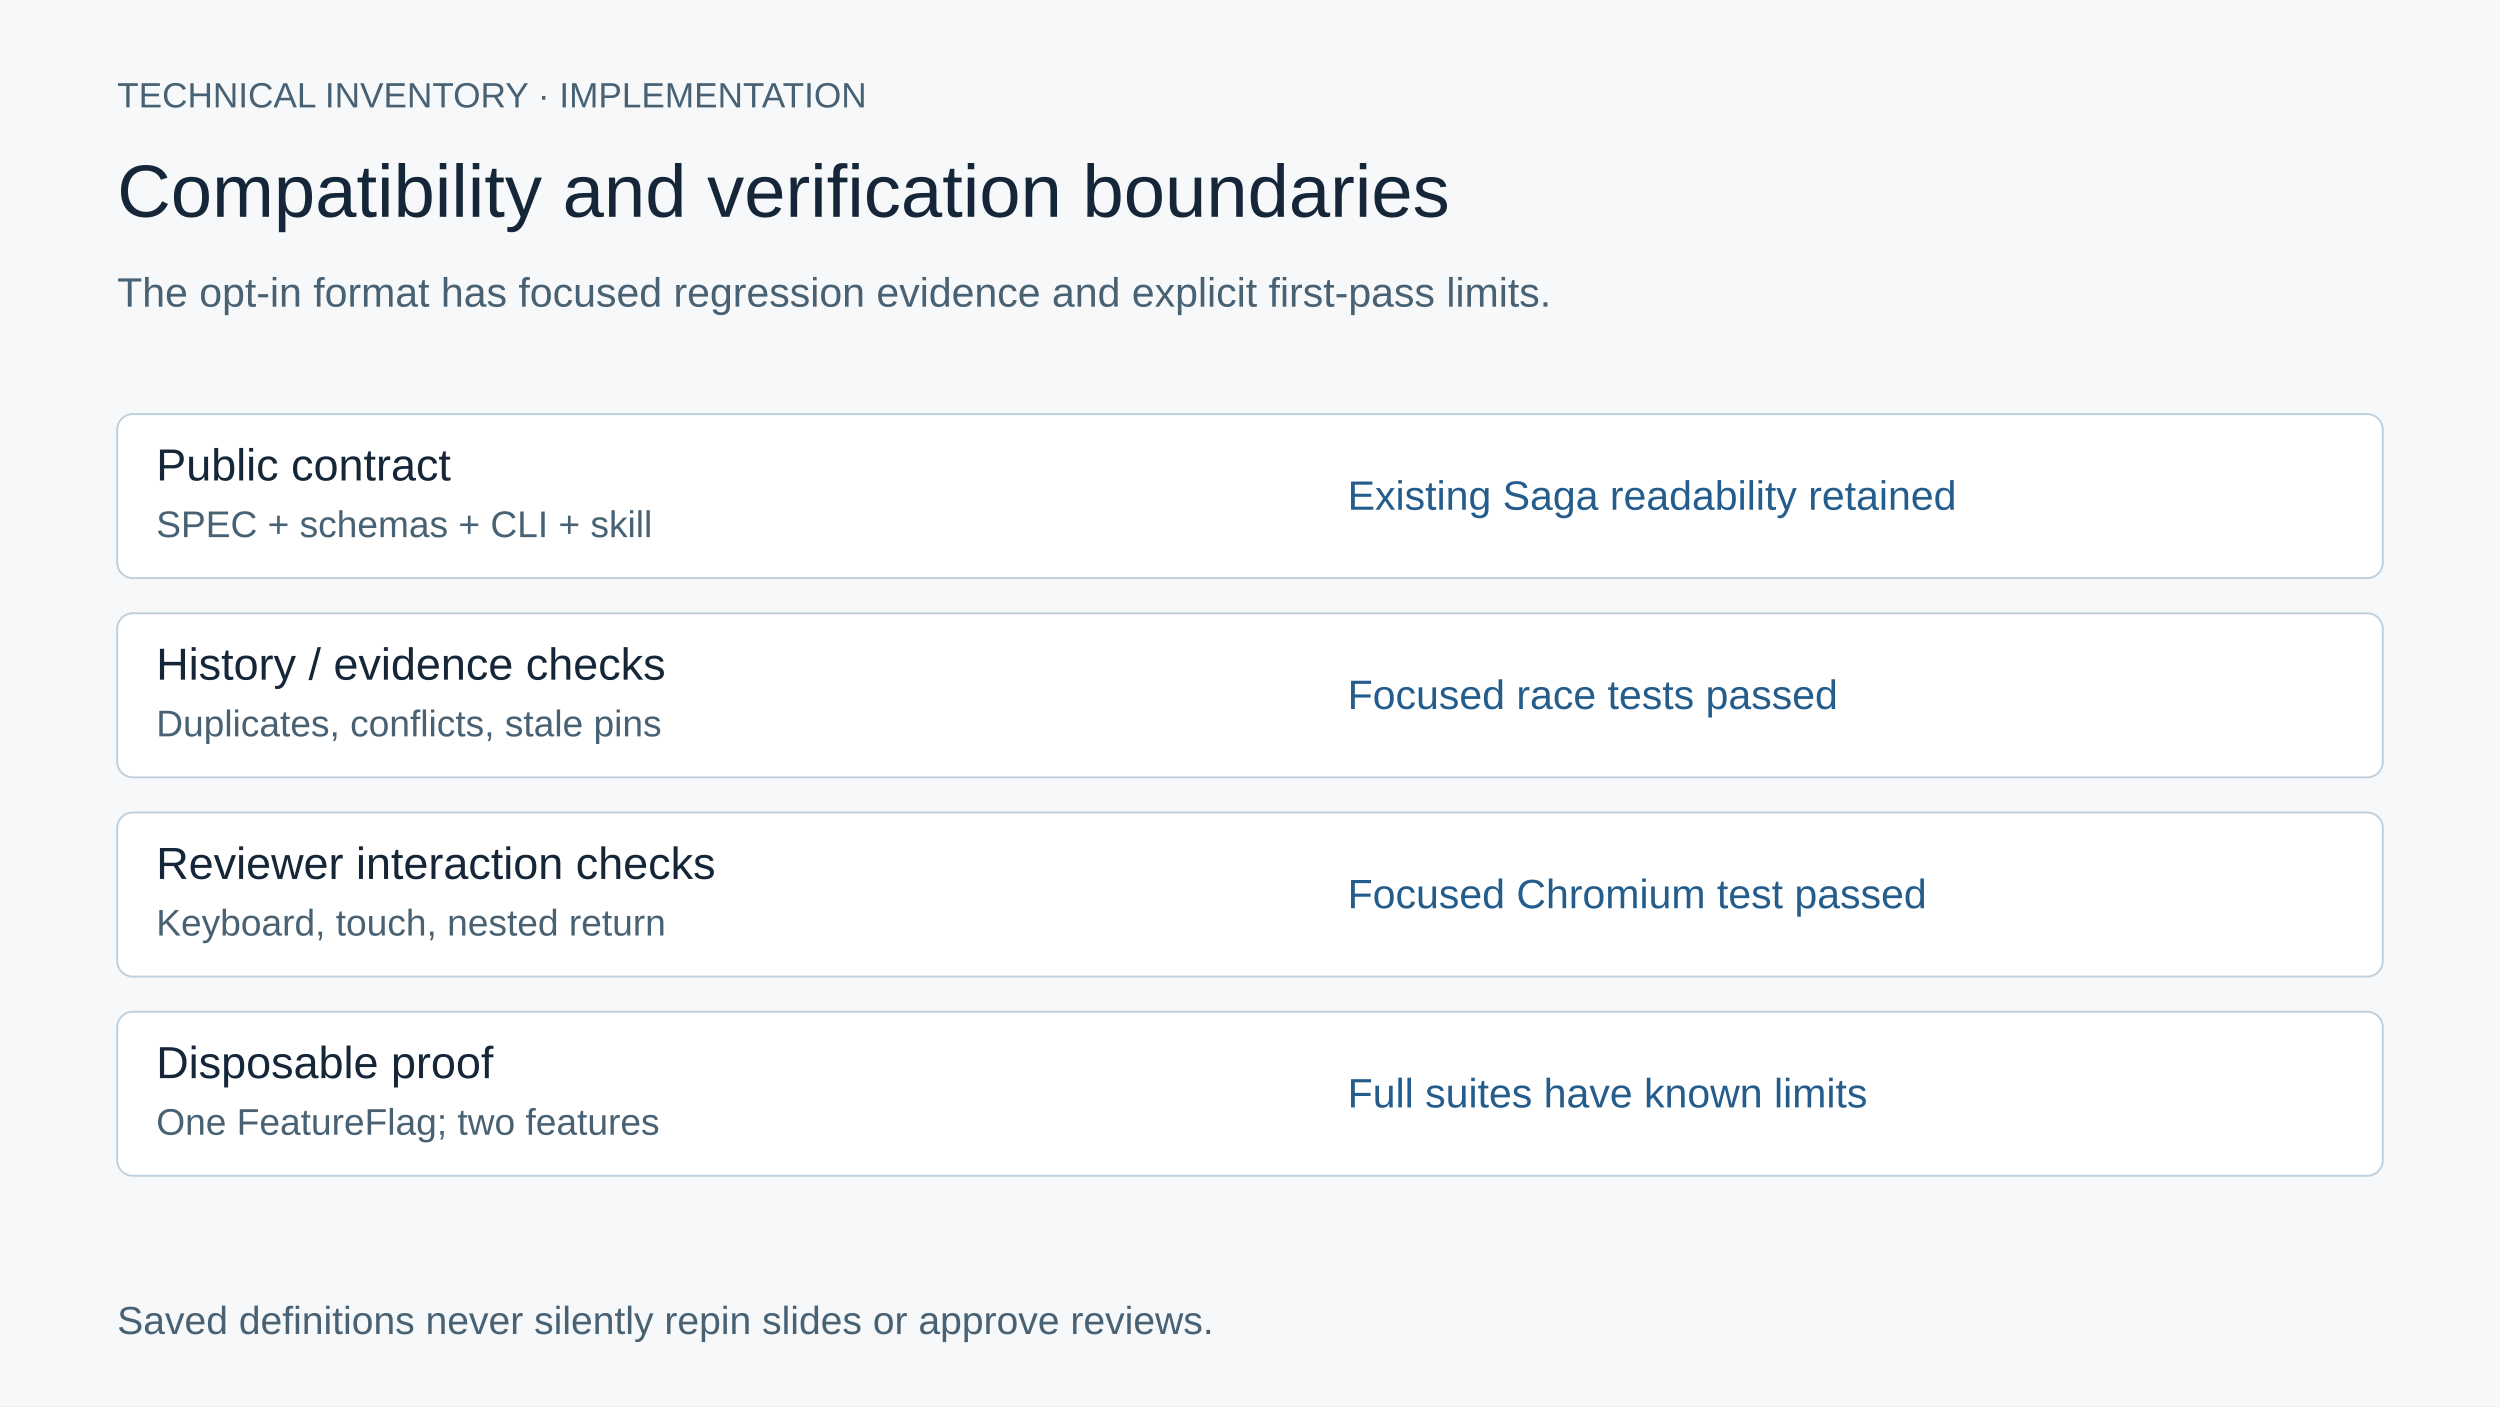
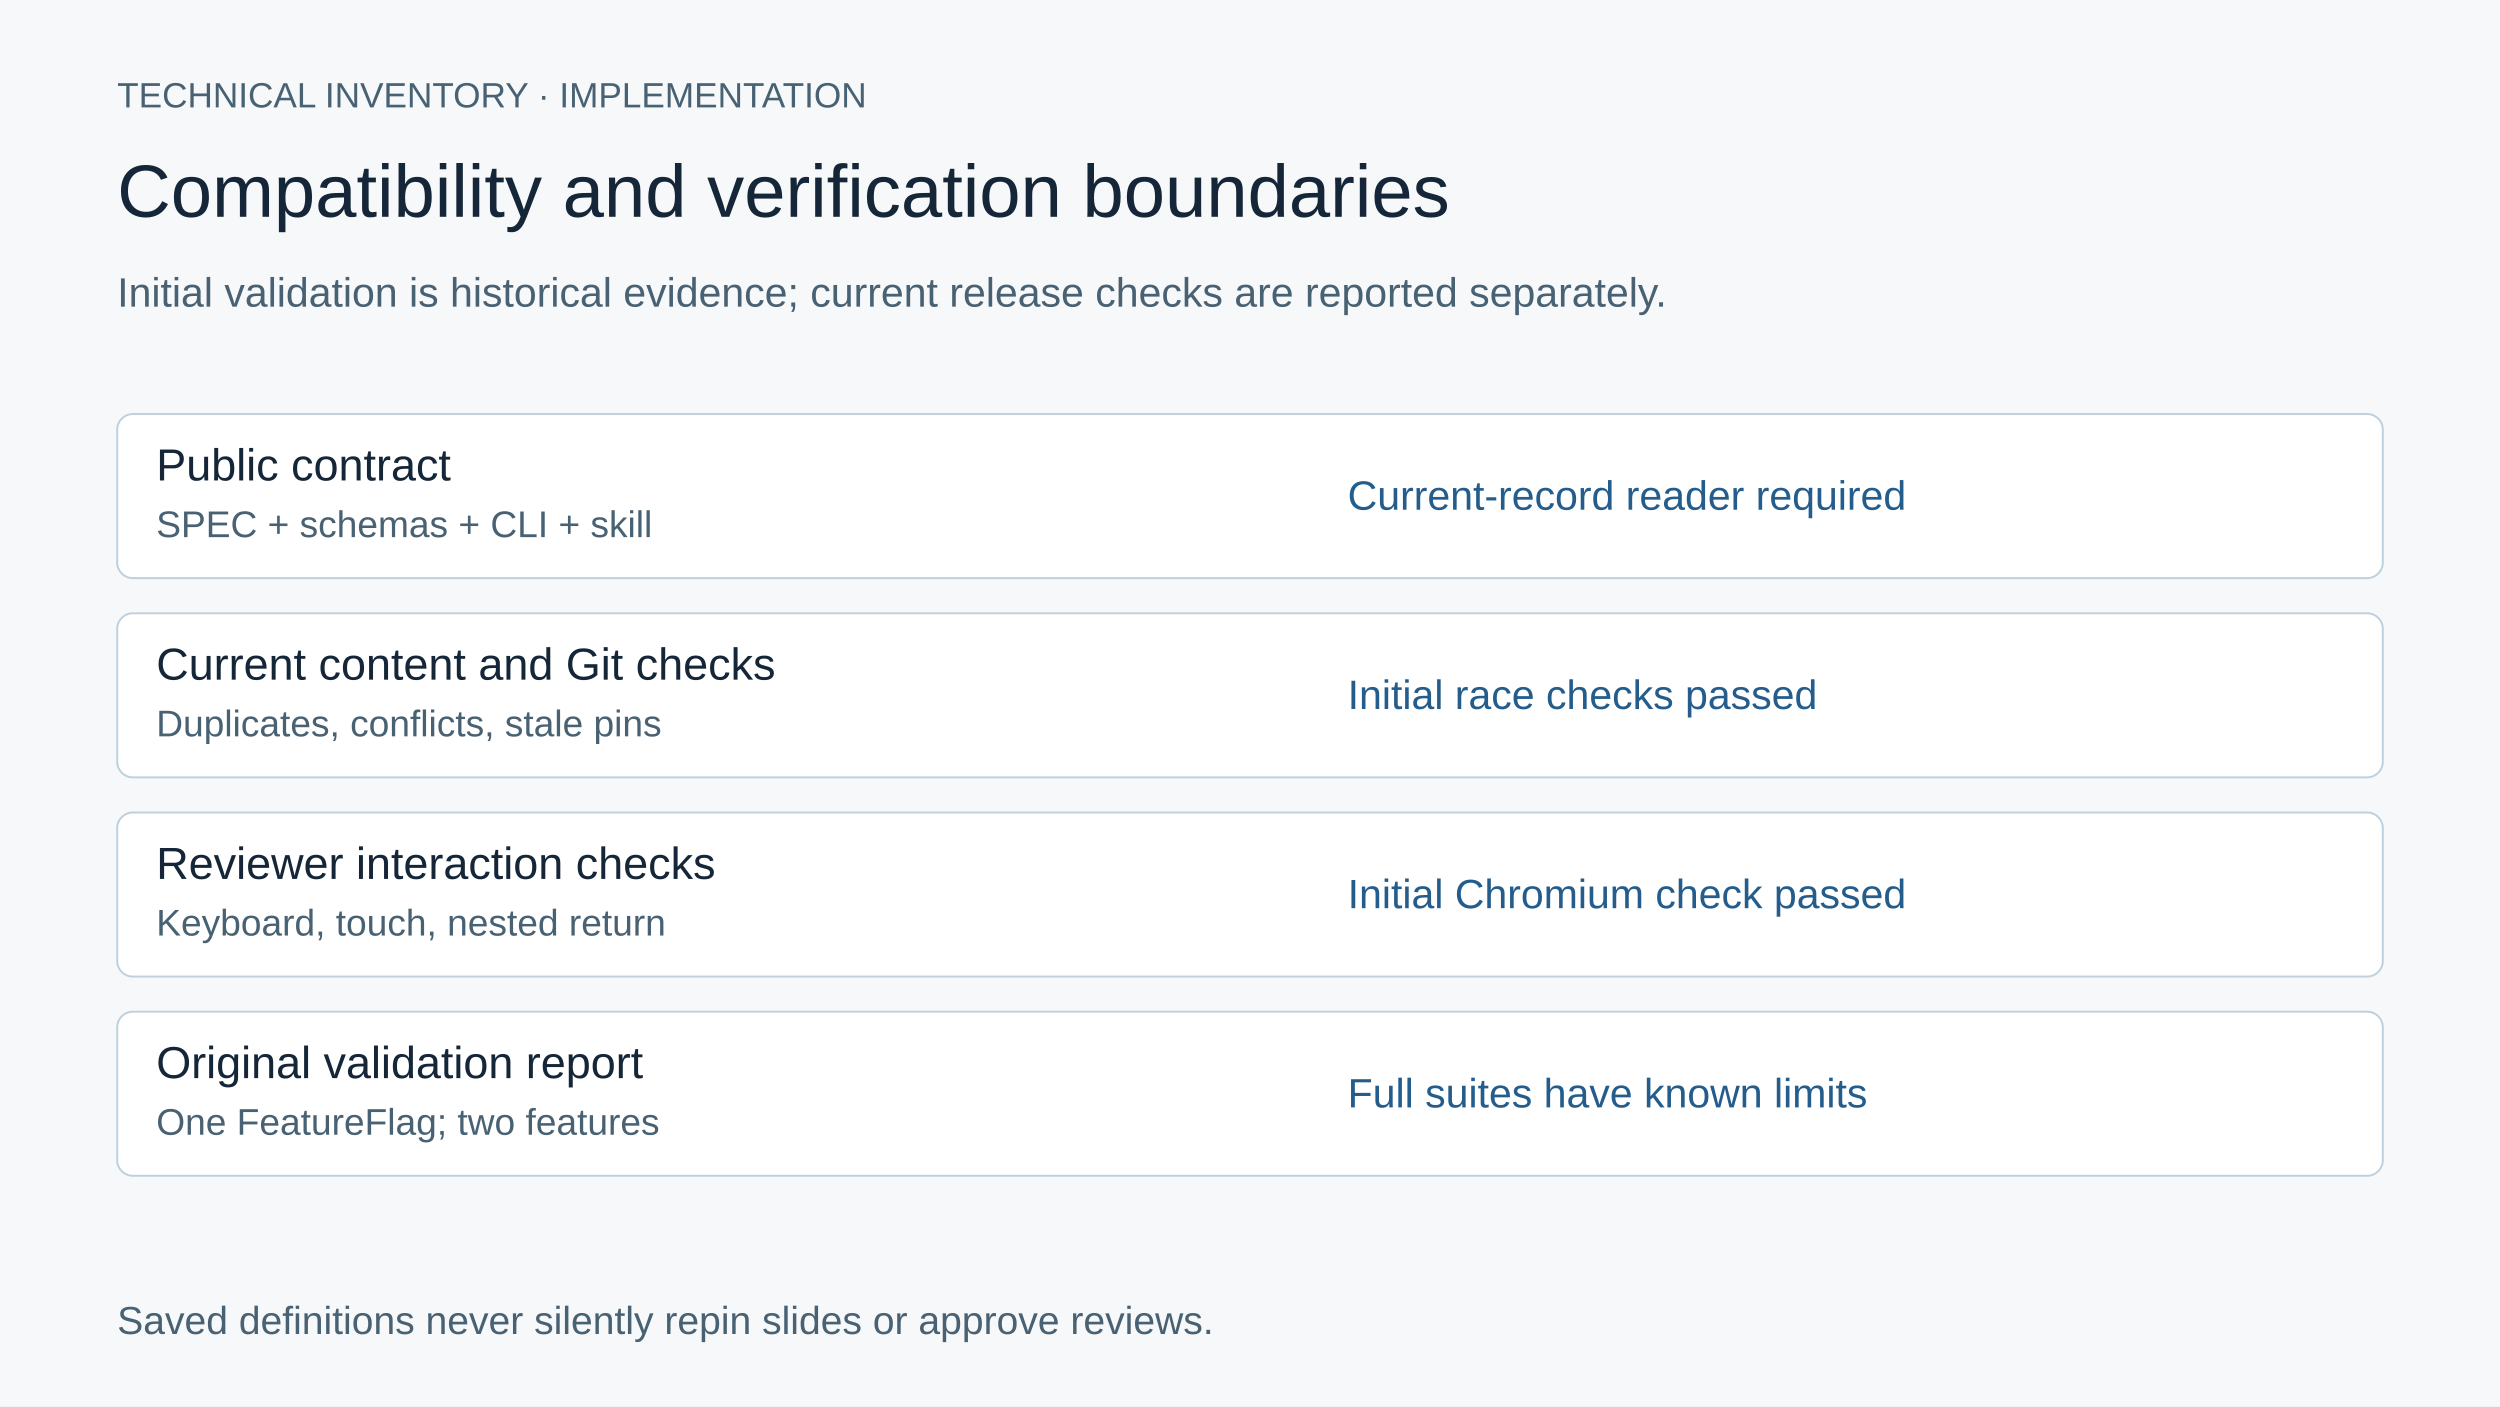
<svg xmlns="http://www.w3.org/2000/svg" viewBox="0 0 1280 720">
  <rect width="1280" height="720" fill="#f6f8fa" />
  <defs>
    <marker id="arrow" viewBox="0 0 10 10" refX="9" refY="5" markerWidth="8" markerHeight="8" orient="auto">
      <path d="M0 0L10 5L0 10Z" fill="#245d8c" />
    </marker>
  </defs>
  <text x="60" y="55" font-family="Arial,sans-serif" font-size="18" fill="#486173">TECHNICAL INVENTORY · IMPLEMENTATION</text>
  <text x="60" y="111" font-family="Arial,sans-serif" font-size="38" fill="#142638">Compatibility and verification boundaries</text>
-   <text x="60" y="157" font-family="Arial,sans-serif" font-size="21" fill="#486173">The opt-in format has focused regression evidence and explicit first-pass limits.</text>
+   <text x="60" y="157" font-family="Arial,sans-serif" font-size="21" fill="#486173">Initial validation is historical evidence; current release checks are reported separately.</text>
  <g id="contracts">
    <rect x="60" y="212" width="1160" height="84" rx="8" fill="white" stroke="#bed0dd" />
    <text x="80" y="246" font-family="Arial,sans-serif" font-size="23" fill="#142638">Public contract</text>
    <text x="80" y="275" font-family="Arial,sans-serif" font-size="19" fill="#486173">SPEC + schemas + CLI + skill</text>
-     <text x="690" y="261" font-family="Arial,sans-serif" font-size="21" fill="#245d8c">Existing Saga readability retained</text>
+     <text x="690" y="261" font-family="Arial,sans-serif" font-size="21" fill="#245d8c">Current-record reader required</text>
  </g>
  <g id="records">
    <rect x="60" y="314" width="1160" height="84" rx="8" fill="white" stroke="#bed0dd" />
-     <text x="80" y="348" font-family="Arial,sans-serif" font-size="23" fill="#142638">History / evidence checks</text>
+     <text x="80" y="348" font-family="Arial,sans-serif" font-size="23" fill="#142638">Current content and Git checks</text>
    <text x="80" y="377" font-family="Arial,sans-serif" font-size="19" fill="#486173">Duplicates, conflicts, stale pins</text>
-     <text x="690" y="363" font-family="Arial,sans-serif" font-size="21" fill="#245d8c">Focused race tests passed</text>
+     <text x="690" y="363" font-family="Arial,sans-serif" font-size="21" fill="#245d8c">Initial race checks passed</text>
  </g>
  <g id="browser">
    <rect x="60" y="416" width="1160" height="84" rx="8" fill="white" stroke="#bed0dd" />
    <text x="80" y="450" font-family="Arial,sans-serif" font-size="23" fill="#142638">Reviewer interaction checks</text>
    <text x="80" y="479" font-family="Arial,sans-serif" font-size="19" fill="#486173">Keyboard, touch, nested return</text>
-     <text x="690" y="465" font-family="Arial,sans-serif" font-size="21" fill="#245d8c">Focused Chromium test passed</text>
+     <text x="690" y="465" font-family="Arial,sans-serif" font-size="21" fill="#245d8c">Initial Chromium check passed</text>
  </g>
  <g id="demo">
    <rect x="60" y="518" width="1160" height="84" rx="8" fill="white" stroke="#bed0dd" />
-     <text x="80" y="552" font-family="Arial,sans-serif" font-size="23" fill="#142638">Disposable proof</text>
+     <text x="80" y="552" font-family="Arial,sans-serif" font-size="23" fill="#142638">Original validation report</text>
    <text x="80" y="581" font-family="Arial,sans-serif" font-size="19" fill="#486173">One FeatureFlag; two features</text>
    <text x="690" y="567" font-family="Arial,sans-serif" font-size="21" fill="#245d8c">Full suites have known limits</text>
  </g>
  <text x="60" y="683" font-family="Arial,sans-serif" font-size="20" fill="#486173">Saved definitions never silently repin slides or approve reviews.</text>
</svg>
